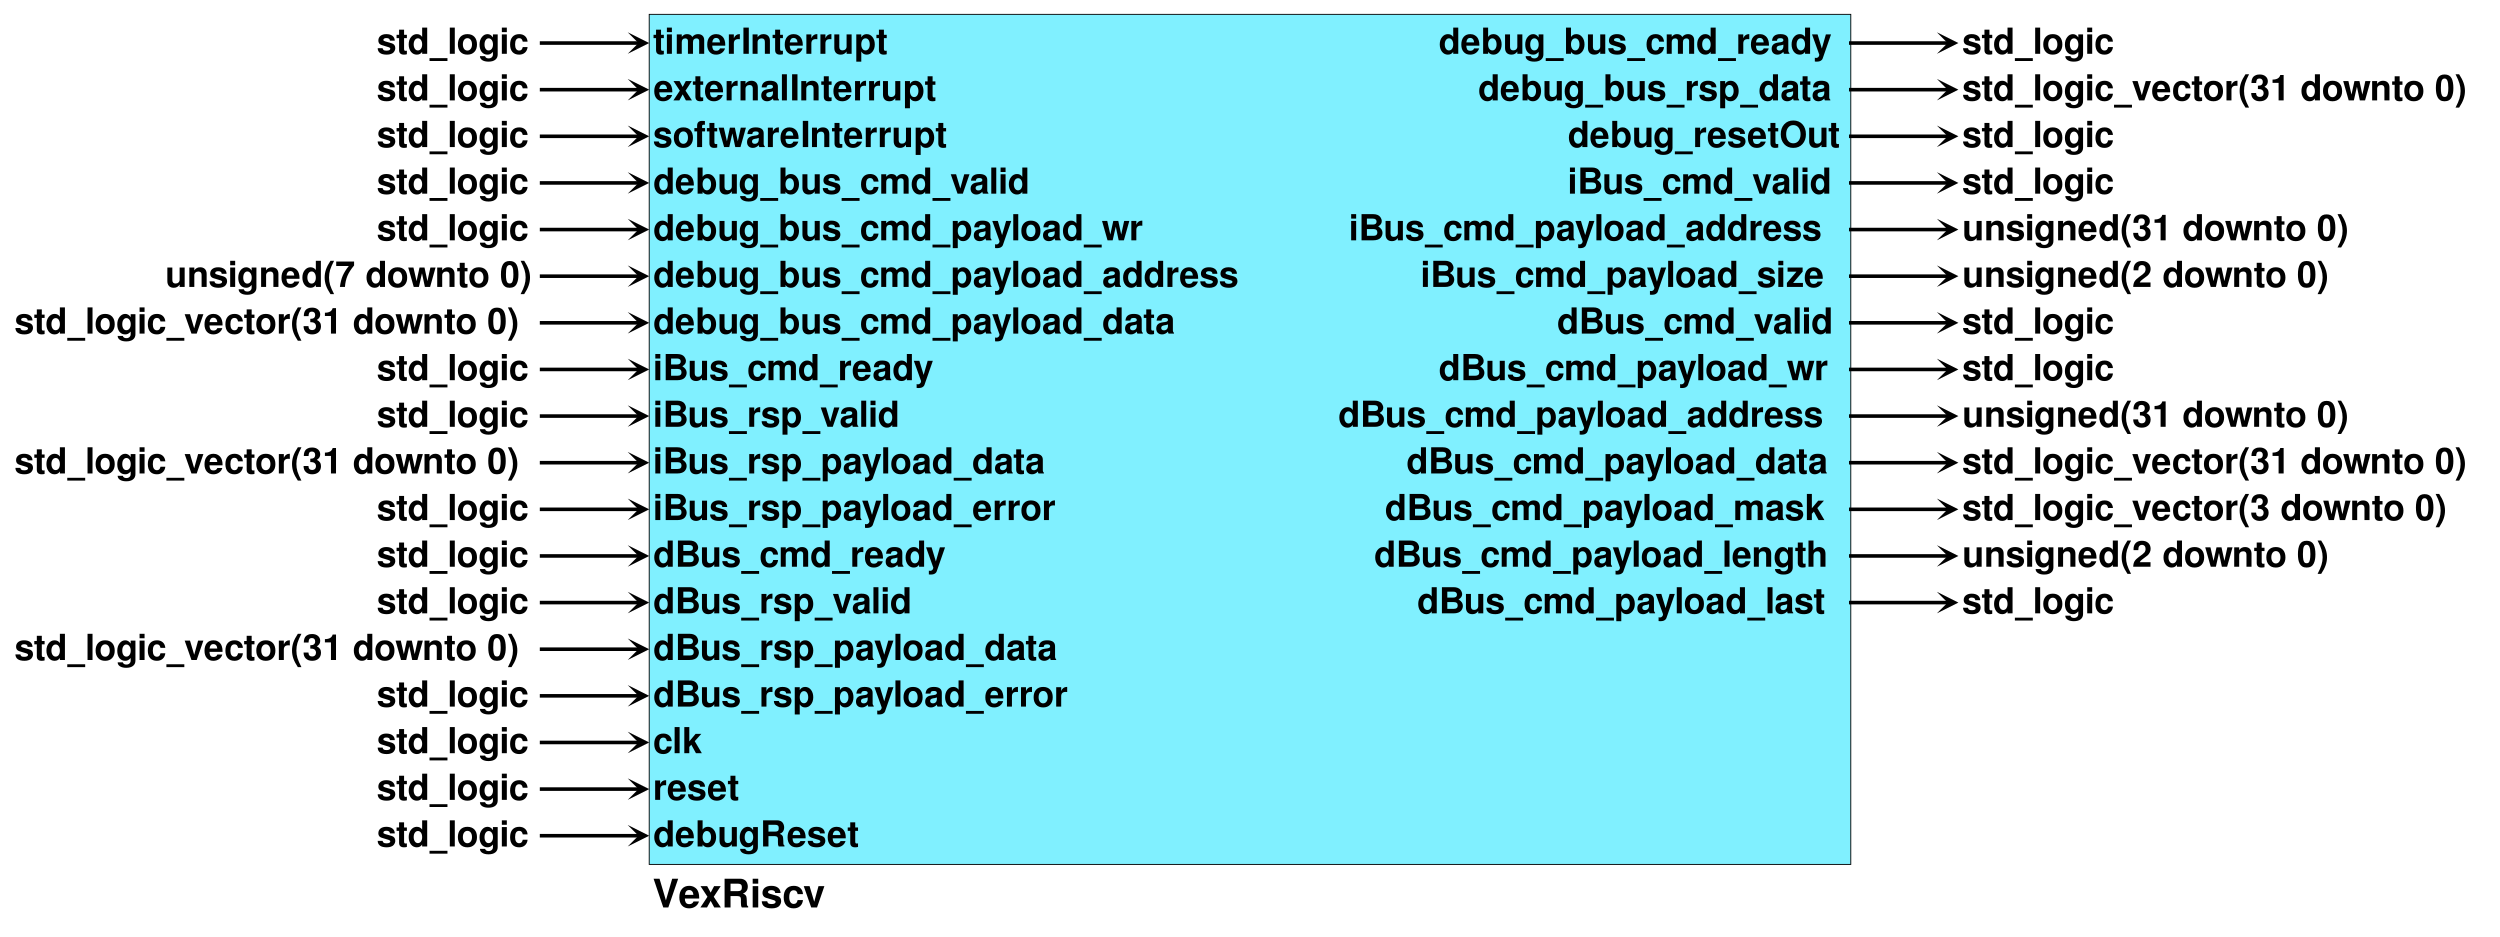
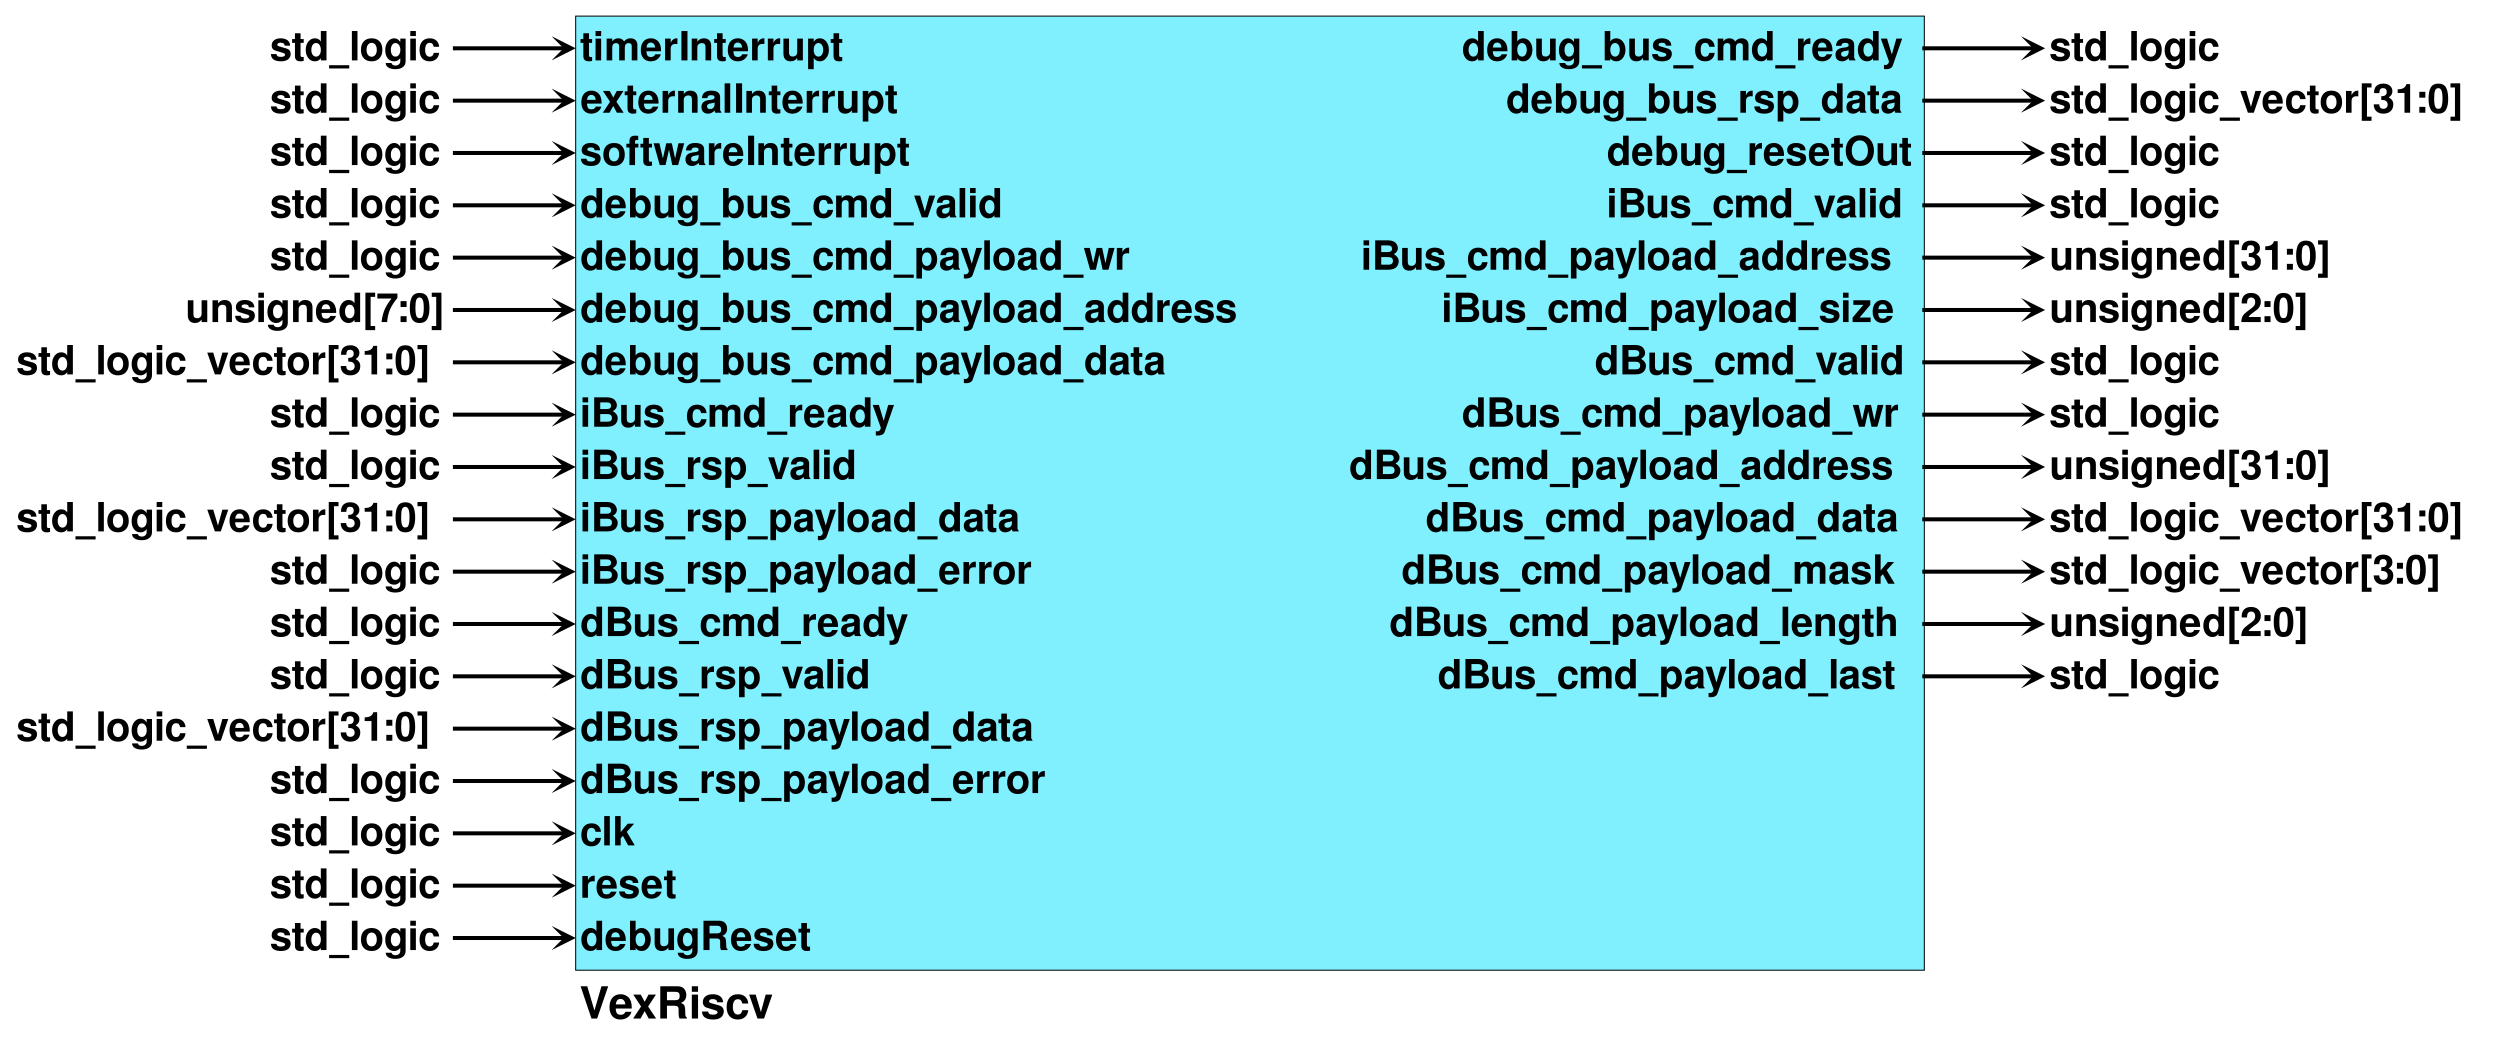
- <svg xmlns="http://www.w3.org/2000/svg" height="261px" version="1.1" viewBox="0 0 697 261" width="697px" x="0px" y="0px">
-   <g transform="translate(181 4)">
+ <svg xmlns="http://www.w3.org/2000/svg" height="261px" version="1.1" viewBox="0 0 621 261" width="621px" x="0px" y="0px">
+   <g transform="translate(143 4)">
    <rect height="237" style="fill:rgb(128,240,255);stroke:none;" width="335" x="0" y="0" />
    <rect height="237" style="fill:none;stroke:rgb(0,0,0);stroke-width:0.25;stroke-miterlimit:10;stroke-linecap:square;" width="335" x="0" y="0" />
    <text style="fill:rgb(0,0,0);stroke:none;font-family:&quot;FreeSans&quot;;font-size:11px;font-weight:bold;" x="1" y="249">VexRiscv</text>
    <text style="fill:rgb(0,0,0);stroke:none;font-family:&quot;FreeSans&quot;;font-size:10px;font-weight:bold;" x="1" y="11">timerInterrupt</text>
    <text style="fill:rgb(0,0,0);stroke:none;font-family:&quot;FreeSans&quot;;font-size:10px;font-weight:bold;" x="1" y="24">externalInterrupt</text>
    <text style="fill:rgb(0,0,0);stroke:none;font-family:&quot;FreeSans&quot;;font-size:10px;font-weight:bold;" x="1" y="37">softwareInterrupt</text>
    <text style="fill:rgb(0,0,0);stroke:none;font-family:&quot;FreeSans&quot;;font-size:10px;font-weight:bold;" x="1" y="50">debug_bus_cmd_valid</text>
    <text style="fill:rgb(0,0,0);stroke:none;font-family:&quot;FreeSans&quot;;font-size:10px;font-weight:bold;" x="1" y="63">debug_bus_cmd_payload_wr</text>
    <text style="fill:rgb(0,0,0);stroke:none;font-family:&quot;FreeSans&quot;;font-size:10px;font-weight:bold;" x="1" y="76">debug_bus_cmd_payload_address</text>
    <text style="fill:rgb(0,0,0);stroke:none;font-family:&quot;FreeSans&quot;;font-size:10px;font-weight:bold;" x="1" y="89">debug_bus_cmd_payload_data</text>
    <text style="fill:rgb(0,0,0);stroke:none;font-family:&quot;FreeSans&quot;;font-size:10px;font-weight:bold;" x="1" y="102">iBus_cmd_ready</text>
    <text style="fill:rgb(0,0,0);stroke:none;font-family:&quot;FreeSans&quot;;font-size:10px;font-weight:bold;" x="1" y="115">iBus_rsp_valid</text>
    <text style="fill:rgb(0,0,0);stroke:none;font-family:&quot;FreeSans&quot;;font-size:10px;font-weight:bold;" x="1" y="128">iBus_rsp_payload_data</text>
    <text style="fill:rgb(0,0,0);stroke:none;font-family:&quot;FreeSans&quot;;font-size:10px;font-weight:bold;" x="1" y="141">iBus_rsp_payload_error</text>
    <text style="fill:rgb(0,0,0);stroke:none;font-family:&quot;FreeSans&quot;;font-size:10px;font-weight:bold;" x="1" y="154">dBus_cmd_ready</text>
    <text style="fill:rgb(0,0,0);stroke:none;font-family:&quot;FreeSans&quot;;font-size:10px;font-weight:bold;" x="1" y="167">dBus_rsp_valid</text>
    <text style="fill:rgb(0,0,0);stroke:none;font-family:&quot;FreeSans&quot;;font-size:10px;font-weight:bold;" x="1" y="180">dBus_rsp_payload_data</text>
    <text style="fill:rgb(0,0,0);stroke:none;font-family:&quot;FreeSans&quot;;font-size:10px;font-weight:bold;" x="1" y="193">dBus_rsp_payload_error</text>
    <text style="fill:rgb(0,0,0);stroke:none;font-family:&quot;FreeSans&quot;;font-size:10px;font-weight:bold;" x="1" y="206">clk</text>
    <text style="fill:rgb(0,0,0);stroke:none;font-family:&quot;FreeSans&quot;;font-size:10px;font-weight:bold;" x="1" y="219">reset</text>
    <text style="fill:rgb(0,0,0);stroke:none;font-family:&quot;FreeSans&quot;;font-size:10px;font-weight:bold;" x="1" y="232">debugReset</text>
    <text style="fill:rgb(0,0,0);stroke:none;font-family:&quot;FreeSans&quot;;font-size:10px;font-weight:bold;" x="220" y="11">debug_bus_cmd_ready</text>
    <text style="fill:rgb(0,0,0);stroke:none;font-family:&quot;FreeSans&quot;;font-size:10px;font-weight:bold;" x="231" y="24">debug_bus_rsp_data</text>
    <text style="fill:rgb(0,0,0);stroke:none;font-family:&quot;FreeSans&quot;;font-size:10px;font-weight:bold;" x="256" y="37">debug_resetOut</text>
    <text style="fill:rgb(0,0,0);stroke:none;font-family:&quot;FreeSans&quot;;font-size:10px;font-weight:bold;" x="256" y="50">iBus_cmd_valid</text>
    <text style="fill:rgb(0,0,0);stroke:none;font-family:&quot;FreeSans&quot;;font-size:10px;font-weight:bold;" x="195" y="63">iBus_cmd_payload_address</text>
    <text style="fill:rgb(0,0,0);stroke:none;font-family:&quot;FreeSans&quot;;font-size:10px;font-weight:bold;" x="215" y="76">iBus_cmd_payload_size</text>
    <text style="fill:rgb(0,0,0);stroke:none;font-family:&quot;FreeSans&quot;;font-size:10px;font-weight:bold;" x="253" y="89">dBus_cmd_valid</text>
    <text style="fill:rgb(0,0,0);stroke:none;font-family:&quot;FreeSans&quot;;font-size:10px;font-weight:bold;" x="220" y="102">dBus_cmd_payload_wr</text>
    <text style="fill:rgb(0,0,0);stroke:none;font-family:&quot;FreeSans&quot;;font-size:10px;font-weight:bold;" x="192" y="115">dBus_cmd_payload_address</text>
    <text style="fill:rgb(0,0,0);stroke:none;font-family:&quot;FreeSans&quot;;font-size:10px;font-weight:bold;" x="211" y="128">dBus_cmd_payload_data</text>
    <text style="fill:rgb(0,0,0);stroke:none;font-family:&quot;FreeSans&quot;;font-size:10px;font-weight:bold;" x="205" y="141">dBus_cmd_payload_mask</text>
    <text style="fill:rgb(0,0,0);stroke:none;font-family:&quot;FreeSans&quot;;font-size:10px;font-weight:bold;" x="202" y="154">dBus_cmd_payload_length</text>
    <text style="fill:rgb(0,0,0);stroke:none;font-family:&quot;FreeSans&quot;;font-size:10px;font-weight:bold;" x="214" y="167">dBus_cmd_payload_last</text>
    <text style="fill:rgb(0,0,0);stroke:none;font-family:&quot;FreeSans&quot;;font-size:10px;font-weight:bold;" x="-76" y="11">std_logic</text>
    <text style="fill:rgb(0,0,0);stroke:none;font-family:&quot;FreeSans&quot;;font-size:10px;font-weight:bold;" x="-76" y="24">std_logic</text>
    <text style="fill:rgb(0,0,0);stroke:none;font-family:&quot;FreeSans&quot;;font-size:10px;font-weight:bold;" x="-76" y="37">std_logic</text>
    <text style="fill:rgb(0,0,0);stroke:none;font-family:&quot;FreeSans&quot;;font-size:10px;font-weight:bold;" x="-76" y="50">std_logic</text>
    <text style="fill:rgb(0,0,0);stroke:none;font-family:&quot;FreeSans&quot;;font-size:10px;font-weight:bold;" x="-76" y="63">std_logic</text>
-     <text style="fill:rgb(0,0,0);stroke:none;font-family:&quot;FreeSans&quot;;font-size:10px;font-weight:bold;" x="-135" y="76">unsigned(7 downto 0)</text>
-     <text style="fill:rgb(0,0,0);stroke:none;font-family:&quot;FreeSans&quot;;font-size:10px;font-weight:bold;" x="-177" y="89">std_logic_vector(31 downto 0)</text>
+     <text style="fill:rgb(0,0,0);stroke:none;font-family:&quot;FreeSans&quot;;font-size:10px;font-weight:bold;" x="-97" y="76">unsigned[7:0]</text>
+     <text style="fill:rgb(0,0,0);stroke:none;font-family:&quot;FreeSans&quot;;font-size:10px;font-weight:bold;" x="-139" y="89">std_logic_vector[31:0]</text>
    <text style="fill:rgb(0,0,0);stroke:none;font-family:&quot;FreeSans&quot;;font-size:10px;font-weight:bold;" x="-76" y="102">std_logic</text>
    <text style="fill:rgb(0,0,0);stroke:none;font-family:&quot;FreeSans&quot;;font-size:10px;font-weight:bold;" x="-76" y="115">std_logic</text>
-     <text style="fill:rgb(0,0,0);stroke:none;font-family:&quot;FreeSans&quot;;font-size:10px;font-weight:bold;" x="-177" y="128">std_logic_vector(31 downto 0)</text>
+     <text style="fill:rgb(0,0,0);stroke:none;font-family:&quot;FreeSans&quot;;font-size:10px;font-weight:bold;" x="-139" y="128">std_logic_vector[31:0]</text>
    <text style="fill:rgb(0,0,0);stroke:none;font-family:&quot;FreeSans&quot;;font-size:10px;font-weight:bold;" x="-76" y="141">std_logic</text>
    <text style="fill:rgb(0,0,0);stroke:none;font-family:&quot;FreeSans&quot;;font-size:10px;font-weight:bold;" x="-76" y="154">std_logic</text>
    <text style="fill:rgb(0,0,0);stroke:none;font-family:&quot;FreeSans&quot;;font-size:10px;font-weight:bold;" x="-76" y="167">std_logic</text>
-     <text style="fill:rgb(0,0,0);stroke:none;font-family:&quot;FreeSans&quot;;font-size:10px;font-weight:bold;" x="-177" y="180">std_logic_vector(31 downto 0)</text>
+     <text style="fill:rgb(0,0,0);stroke:none;font-family:&quot;FreeSans&quot;;font-size:10px;font-weight:bold;" x="-139" y="180">std_logic_vector[31:0]</text>
    <text style="fill:rgb(0,0,0);stroke:none;font-family:&quot;FreeSans&quot;;font-size:10px;font-weight:bold;" x="-76" y="193">std_logic</text>
    <text style="fill:rgb(0,0,0);stroke:none;font-family:&quot;FreeSans&quot;;font-size:10px;font-weight:bold;" x="-76" y="206">std_logic</text>
    <text style="fill:rgb(0,0,0);stroke:none;font-family:&quot;FreeSans&quot;;font-size:10px;font-weight:bold;" x="-76" y="219">std_logic</text>
    <text style="fill:rgb(0,0,0);stroke:none;font-family:&quot;FreeSans&quot;;font-size:10px;font-weight:bold;" x="-76" y="232">std_logic</text>
    <text style="fill:rgb(0,0,0);stroke:none;font-family:&quot;FreeSans&quot;;font-size:10px;font-weight:bold;" x="366" y="11">std_logic</text>
-     <text style="fill:rgb(0,0,0);stroke:none;font-family:&quot;FreeSans&quot;;font-size:10px;font-weight:bold;" x="366" y="24">std_logic_vector(31 downto 0)</text>
+     <text style="fill:rgb(0,0,0);stroke:none;font-family:&quot;FreeSans&quot;;font-size:10px;font-weight:bold;" x="366" y="24">std_logic_vector[31:0]</text>
    <text style="fill:rgb(0,0,0);stroke:none;font-family:&quot;FreeSans&quot;;font-size:10px;font-weight:bold;" x="366" y="37">std_logic</text>
    <text style="fill:rgb(0,0,0);stroke:none;font-family:&quot;FreeSans&quot;;font-size:10px;font-weight:bold;" x="366" y="50">std_logic</text>
-     <text style="fill:rgb(0,0,0);stroke:none;font-family:&quot;FreeSans&quot;;font-size:10px;font-weight:bold;" x="366" y="63">unsigned(31 downto 0)</text>
-     <text style="fill:rgb(0,0,0);stroke:none;font-family:&quot;FreeSans&quot;;font-size:10px;font-weight:bold;" x="366" y="76">unsigned(2 downto 0)</text>
+     <text style="fill:rgb(0,0,0);stroke:none;font-family:&quot;FreeSans&quot;;font-size:10px;font-weight:bold;" x="366" y="63">unsigned[31:0]</text>
+     <text style="fill:rgb(0,0,0);stroke:none;font-family:&quot;FreeSans&quot;;font-size:10px;font-weight:bold;" x="366" y="76">unsigned[2:0]</text>
    <text style="fill:rgb(0,0,0);stroke:none;font-family:&quot;FreeSans&quot;;font-size:10px;font-weight:bold;" x="366" y="89">std_logic</text>
    <text style="fill:rgb(0,0,0);stroke:none;font-family:&quot;FreeSans&quot;;font-size:10px;font-weight:bold;" x="366" y="102">std_logic</text>
-     <text style="fill:rgb(0,0,0);stroke:none;font-family:&quot;FreeSans&quot;;font-size:10px;font-weight:bold;" x="366" y="115">unsigned(31 downto 0)</text>
-     <text style="fill:rgb(0,0,0);stroke:none;font-family:&quot;FreeSans&quot;;font-size:10px;font-weight:bold;" x="366" y="128">std_logic_vector(31 downto 0)</text>
-     <text style="fill:rgb(0,0,0);stroke:none;font-family:&quot;FreeSans&quot;;font-size:10px;font-weight:bold;" x="366" y="141">std_logic_vector(3 downto 0)</text>
-     <text style="fill:rgb(0,0,0);stroke:none;font-family:&quot;FreeSans&quot;;font-size:10px;font-weight:bold;" x="366" y="154">unsigned(2 downto 0)</text>
+     <text style="fill:rgb(0,0,0);stroke:none;font-family:&quot;FreeSans&quot;;font-size:10px;font-weight:bold;" x="366" y="115">unsigned[31:0]</text>
+     <text style="fill:rgb(0,0,0);stroke:none;font-family:&quot;FreeSans&quot;;font-size:10px;font-weight:bold;" x="366" y="128">std_logic_vector[31:0]</text>
+     <text style="fill:rgb(0,0,0);stroke:none;font-family:&quot;FreeSans&quot;;font-size:10px;font-weight:bold;" x="366" y="141">std_logic_vector[3:0]</text>
+     <text style="fill:rgb(0,0,0);stroke:none;font-family:&quot;FreeSans&quot;;font-size:10px;font-weight:bold;" x="366" y="154">unsigned[2:0]</text>
    <text style="fill:rgb(0,0,0);stroke:none;font-family:&quot;FreeSans&quot;;font-size:10px;font-weight:bold;" x="366" y="167">std_logic</text>
    <line style="fill:none;stroke:rgb(0,0,0);stroke-miterlimit:10;stroke-linecap:square;" x1="-30" x2="-3" y1="8" y2="8" />
    <path d="M0,8 L-6.0,11 L-3.0,8 L-6.0,5 Z" style="fill:rgb(0,0,0);stroke:none;" />
    <line style="fill:none;stroke:rgb(0,0,0);stroke-miterlimit:10;stroke-linecap:square;" x1="-30" x2="-3" y1="21" y2="21" />
    <path d="M0,21 L-6.0,24 L-3.0,21 L-6.0,18 Z" style="fill:rgb(0,0,0);stroke:none;" />
    <line style="fill:none;stroke:rgb(0,0,0);stroke-miterlimit:10;stroke-linecap:square;" x1="-30" x2="-3" y1="34" y2="34" />
    <path d="M0,34 L-6.0,37 L-3.0,34 L-6.0,31 Z" style="fill:rgb(0,0,0);stroke:none;" />
    <line style="fill:none;stroke:rgb(0,0,0);stroke-miterlimit:10;stroke-linecap:square;" x1="-30" x2="-3" y1="47" y2="47" />
    <path d="M0,47 L-6.0,50 L-3.0,47 L-6.0,44 Z" style="fill:rgb(0,0,0);stroke:none;" />
    <line style="fill:none;stroke:rgb(0,0,0);stroke-miterlimit:10;stroke-linecap:square;" x1="-30" x2="-3" y1="60" y2="60" />
    <path d="M0,60 L-6.0,63 L-3.0,60 L-6.0,57 Z" style="fill:rgb(0,0,0);stroke:none;" />
    <line style="fill:none;stroke:rgb(0,0,0);stroke-miterlimit:10;stroke-linecap:square;" x1="-30" x2="-3" y1="73" y2="73" />
    <path d="M0,73 L-6.0,76 L-3.0,73 L-6.0,70 Z" style="fill:rgb(0,0,0);stroke:none;" />
    <line style="fill:none;stroke:rgb(0,0,0);stroke-miterlimit:10;stroke-linecap:square;" x1="-30" x2="-3" y1="86" y2="86" />
    <path d="M0,86 L-6.0,89 L-3.0,86 L-6.0,83 Z" style="fill:rgb(0,0,0);stroke:none;" />
    <line style="fill:none;stroke:rgb(0,0,0);stroke-miterlimit:10;stroke-linecap:square;" x1="-30" x2="-3" y1="99" y2="99" />
    <path d="M0,99 L-6.0,102 L-3.0,99 L-6.0,96 Z" style="fill:rgb(0,0,0);stroke:none;" />
    <line style="fill:none;stroke:rgb(0,0,0);stroke-miterlimit:10;stroke-linecap:square;" x1="-30" x2="-3" y1="112" y2="112" />
    <path d="M0,112 L-6.0,115 L-3.0,112 L-6.0,109 Z" style="fill:rgb(0,0,0);stroke:none;" />
    <line style="fill:none;stroke:rgb(0,0,0);stroke-miterlimit:10;stroke-linecap:square;" x1="-30" x2="-3" y1="125" y2="125" />
    <path d="M0,125 L-6.0,128 L-3.0,125 L-6.0,122 Z" style="fill:rgb(0,0,0);stroke:none;" />
    <line style="fill:none;stroke:rgb(0,0,0);stroke-miterlimit:10;stroke-linecap:square;" x1="-30" x2="-3" y1="138" y2="138" />
    <path d="M0,138 L-6.0,141 L-3.0,138 L-6.0,135 Z" style="fill:rgb(0,0,0);stroke:none;" />
    <line style="fill:none;stroke:rgb(0,0,0);stroke-miterlimit:10;stroke-linecap:square;" x1="-30" x2="-3" y1="151" y2="151" />
    <path d="M0,151 L-6.0,154 L-3.0,151 L-6.0,148 Z" style="fill:rgb(0,0,0);stroke:none;" />
    <line style="fill:none;stroke:rgb(0,0,0);stroke-miterlimit:10;stroke-linecap:square;" x1="-30" x2="-3" y1="164" y2="164" />
    <path d="M0,164 L-6.0,167 L-3.0,164 L-6.0,161 Z" style="fill:rgb(0,0,0);stroke:none;" />
    <line style="fill:none;stroke:rgb(0,0,0);stroke-miterlimit:10;stroke-linecap:square;" x1="-30" x2="-3" y1="177" y2="177" />
    <path d="M0,177 L-6.0,180 L-3.0,177 L-6.0,174 Z" style="fill:rgb(0,0,0);stroke:none;" />
    <line style="fill:none;stroke:rgb(0,0,0);stroke-miterlimit:10;stroke-linecap:square;" x1="-30" x2="-3" y1="190" y2="190" />
    <path d="M0,190 L-6.0,193 L-3.0,190 L-6.0,187 Z" style="fill:rgb(0,0,0);stroke:none;" />
    <line style="fill:none;stroke:rgb(0,0,0);stroke-miterlimit:10;stroke-linecap:square;" x1="-30" x2="-3" y1="203" y2="203" />
    <path d="M0,203 L-6.0,206 L-3.0,203 L-6.0,200 Z" style="fill:rgb(0,0,0);stroke:none;" />
    <line style="fill:none;stroke:rgb(0,0,0);stroke-miterlimit:10;stroke-linecap:square;" x1="-30" x2="-3" y1="216" y2="216" />
    <path d="M0,216 L-6.0,219 L-3.0,216 L-6.0,213 Z" style="fill:rgb(0,0,0);stroke:none;" />
    <line style="fill:none;stroke:rgb(0,0,0);stroke-miterlimit:10;stroke-linecap:square;" x1="-30" x2="-3" y1="229" y2="229" />
    <path d="M0,229 L-6.0,232 L-3.0,229 L-6.0,226 Z" style="fill:rgb(0,0,0);stroke:none;" />
    <line style="fill:none;stroke:rgb(0,0,0);stroke-miterlimit:10;stroke-linecap:square;" x1="335" x2="362" y1="8" y2="8" />
    <path d="M365,8 L359.0,11 L362.0,8 L359.0,5 Z" style="fill:rgb(0,0,0);stroke:none;" />
    <line style="fill:none;stroke:rgb(0,0,0);stroke-miterlimit:10;stroke-linecap:square;" x1="335" x2="362" y1="21" y2="21" />
    <path d="M365,21 L359.0,24 L362.0,21 L359.0,18 Z" style="fill:rgb(0,0,0);stroke:none;" />
    <line style="fill:none;stroke:rgb(0,0,0);stroke-miterlimit:10;stroke-linecap:square;" x1="335" x2="362" y1="34" y2="34" />
    <path d="M365,34 L359.0,37 L362.0,34 L359.0,31 Z" style="fill:rgb(0,0,0);stroke:none;" />
    <line style="fill:none;stroke:rgb(0,0,0);stroke-miterlimit:10;stroke-linecap:square;" x1="335" x2="362" y1="47" y2="47" />
    <path d="M365,47 L359.0,50 L362.0,47 L359.0,44 Z" style="fill:rgb(0,0,0);stroke:none;" />
    <line style="fill:none;stroke:rgb(0,0,0);stroke-miterlimit:10;stroke-linecap:square;" x1="335" x2="362" y1="60" y2="60" />
    <path d="M365,60 L359.0,63 L362.0,60 L359.0,57 Z" style="fill:rgb(0,0,0);stroke:none;" />
    <line style="fill:none;stroke:rgb(0,0,0);stroke-miterlimit:10;stroke-linecap:square;" x1="335" x2="362" y1="73" y2="73" />
    <path d="M365,73 L359.0,76 L362.0,73 L359.0,70 Z" style="fill:rgb(0,0,0);stroke:none;" />
    <line style="fill:none;stroke:rgb(0,0,0);stroke-miterlimit:10;stroke-linecap:square;" x1="335" x2="362" y1="86" y2="86" />
    <path d="M365,86 L359.0,89 L362.0,86 L359.0,83 Z" style="fill:rgb(0,0,0);stroke:none;" />
    <line style="fill:none;stroke:rgb(0,0,0);stroke-miterlimit:10;stroke-linecap:square;" x1="335" x2="362" y1="99" y2="99" />
    <path d="M365,99 L359.0,102 L362.0,99 L359.0,96 Z" style="fill:rgb(0,0,0);stroke:none;" />
    <line style="fill:none;stroke:rgb(0,0,0);stroke-miterlimit:10;stroke-linecap:square;" x1="335" x2="362" y1="112" y2="112" />
    <path d="M365,112 L359.0,115 L362.0,112 L359.0,109 Z" style="fill:rgb(0,0,0);stroke:none;" />
    <line style="fill:none;stroke:rgb(0,0,0);stroke-miterlimit:10;stroke-linecap:square;" x1="335" x2="362" y1="125" y2="125" />
    <path d="M365,125 L359.0,128 L362.0,125 L359.0,122 Z" style="fill:rgb(0,0,0);stroke:none;" />
    <line style="fill:none;stroke:rgb(0,0,0);stroke-miterlimit:10;stroke-linecap:square;" x1="335" x2="362" y1="138" y2="138" />
    <path d="M365,138 L359.0,141 L362.0,138 L359.0,135 Z" style="fill:rgb(0,0,0);stroke:none;" />
    <line style="fill:none;stroke:rgb(0,0,0);stroke-miterlimit:10;stroke-linecap:square;" x1="335" x2="362" y1="151" y2="151" />
    <path d="M365,151 L359.0,154 L362.0,151 L359.0,148 Z" style="fill:rgb(0,0,0);stroke:none;" />
    <line style="fill:none;stroke:rgb(0,0,0);stroke-miterlimit:10;stroke-linecap:square;" x1="335" x2="362" y1="164" y2="164" />
    <path d="M365,164 L359.0,167 L362.0,164 L359.0,161 Z" style="fill:rgb(0,0,0);stroke:none;" />
  </g>
</svg>
